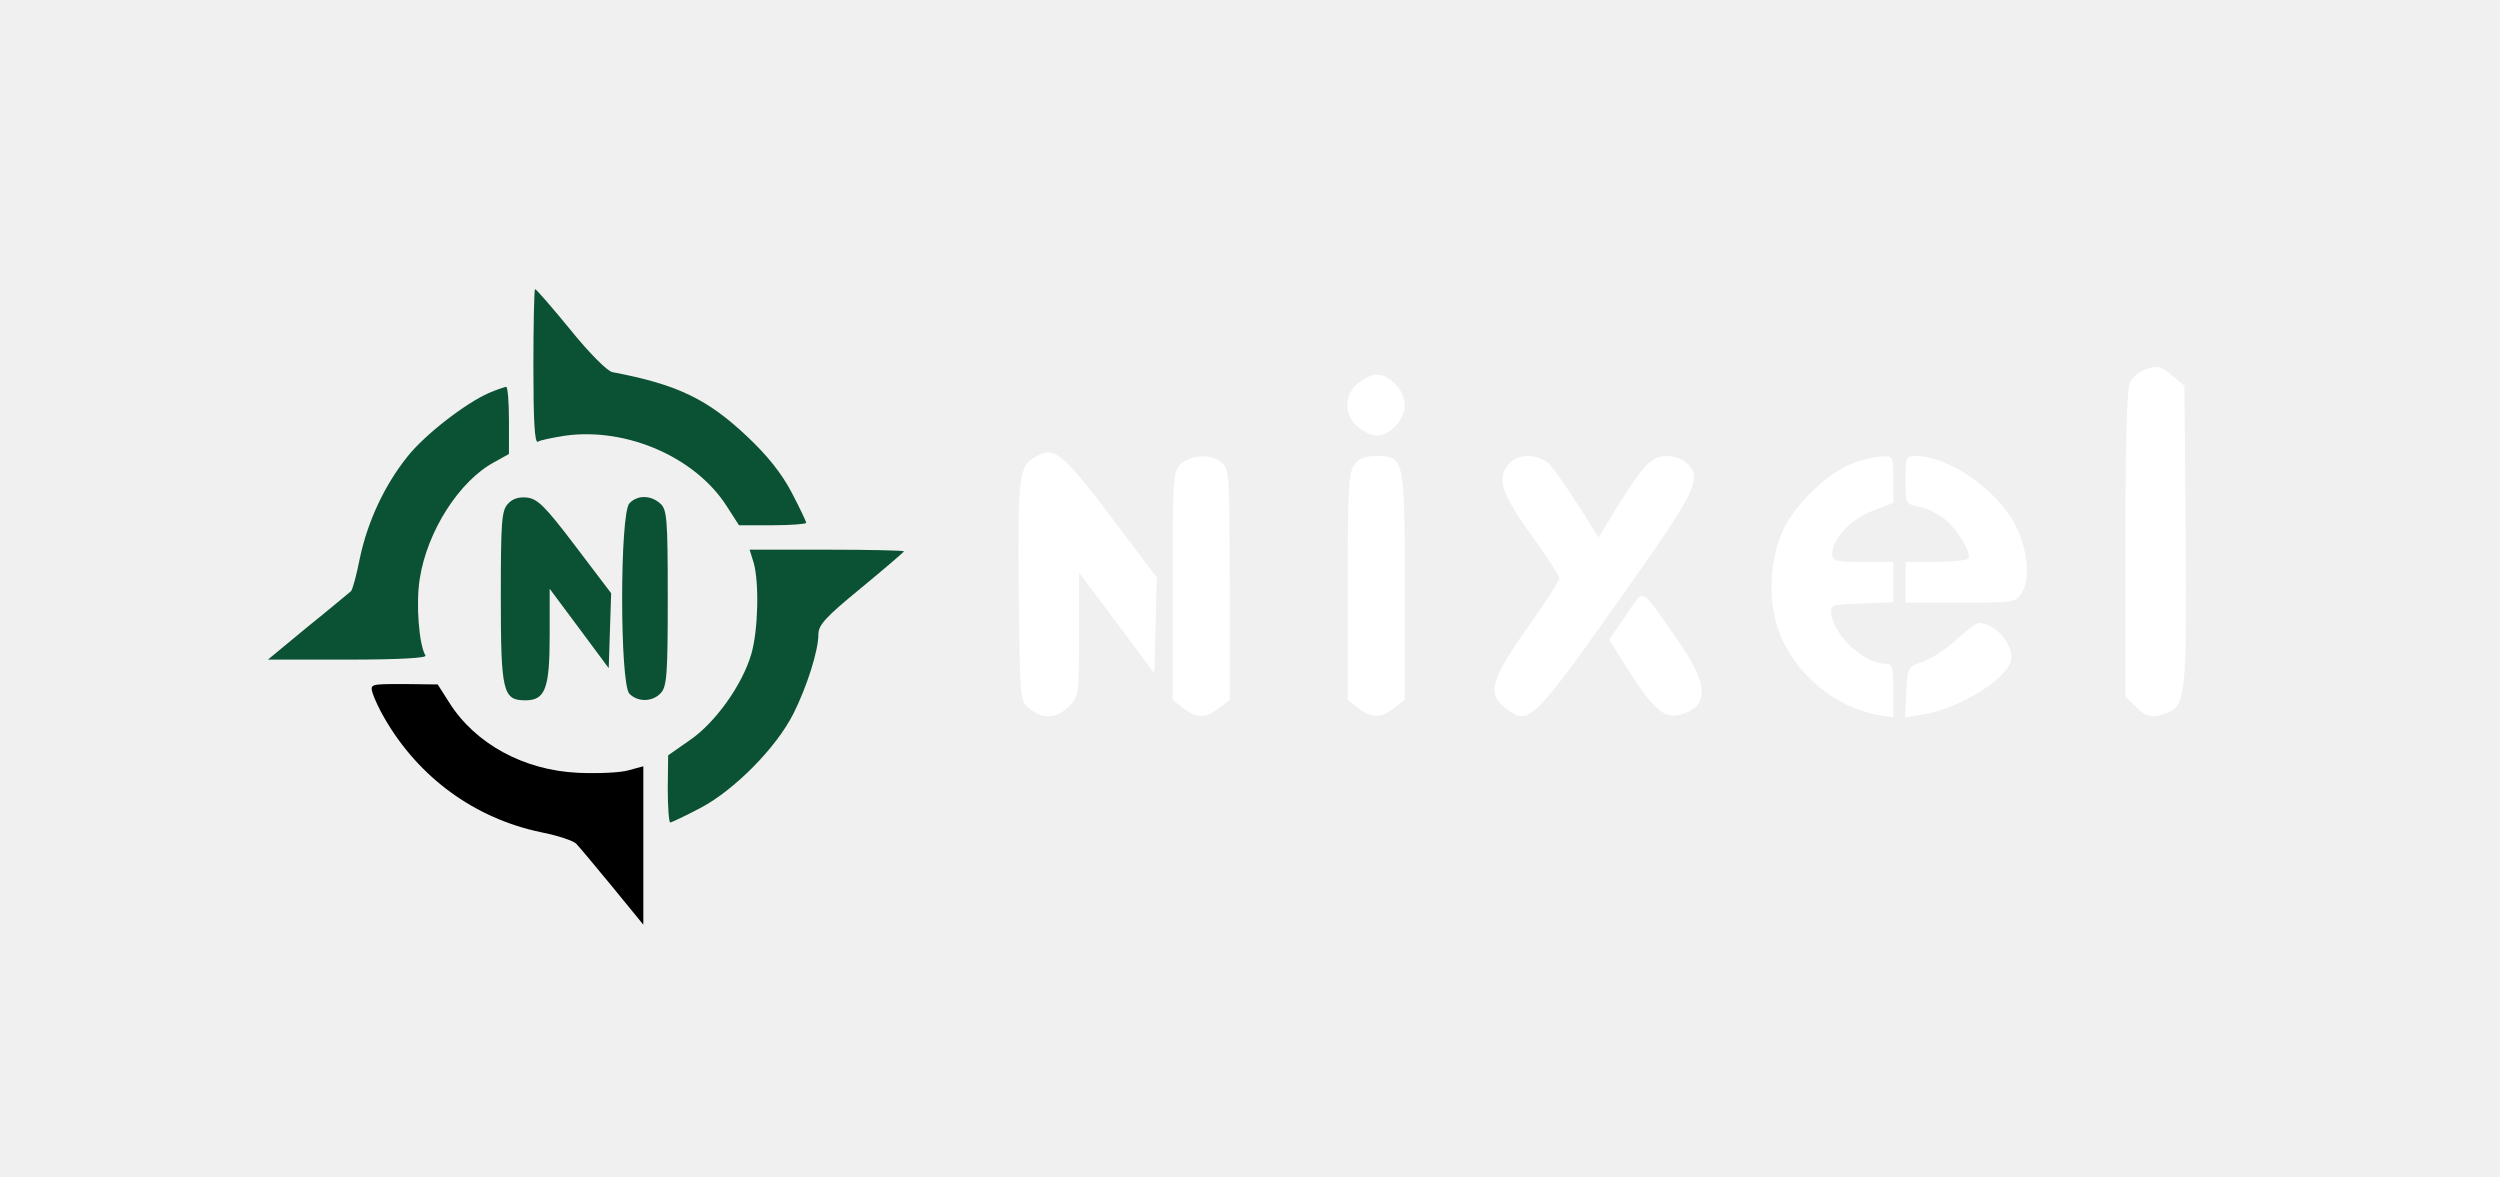
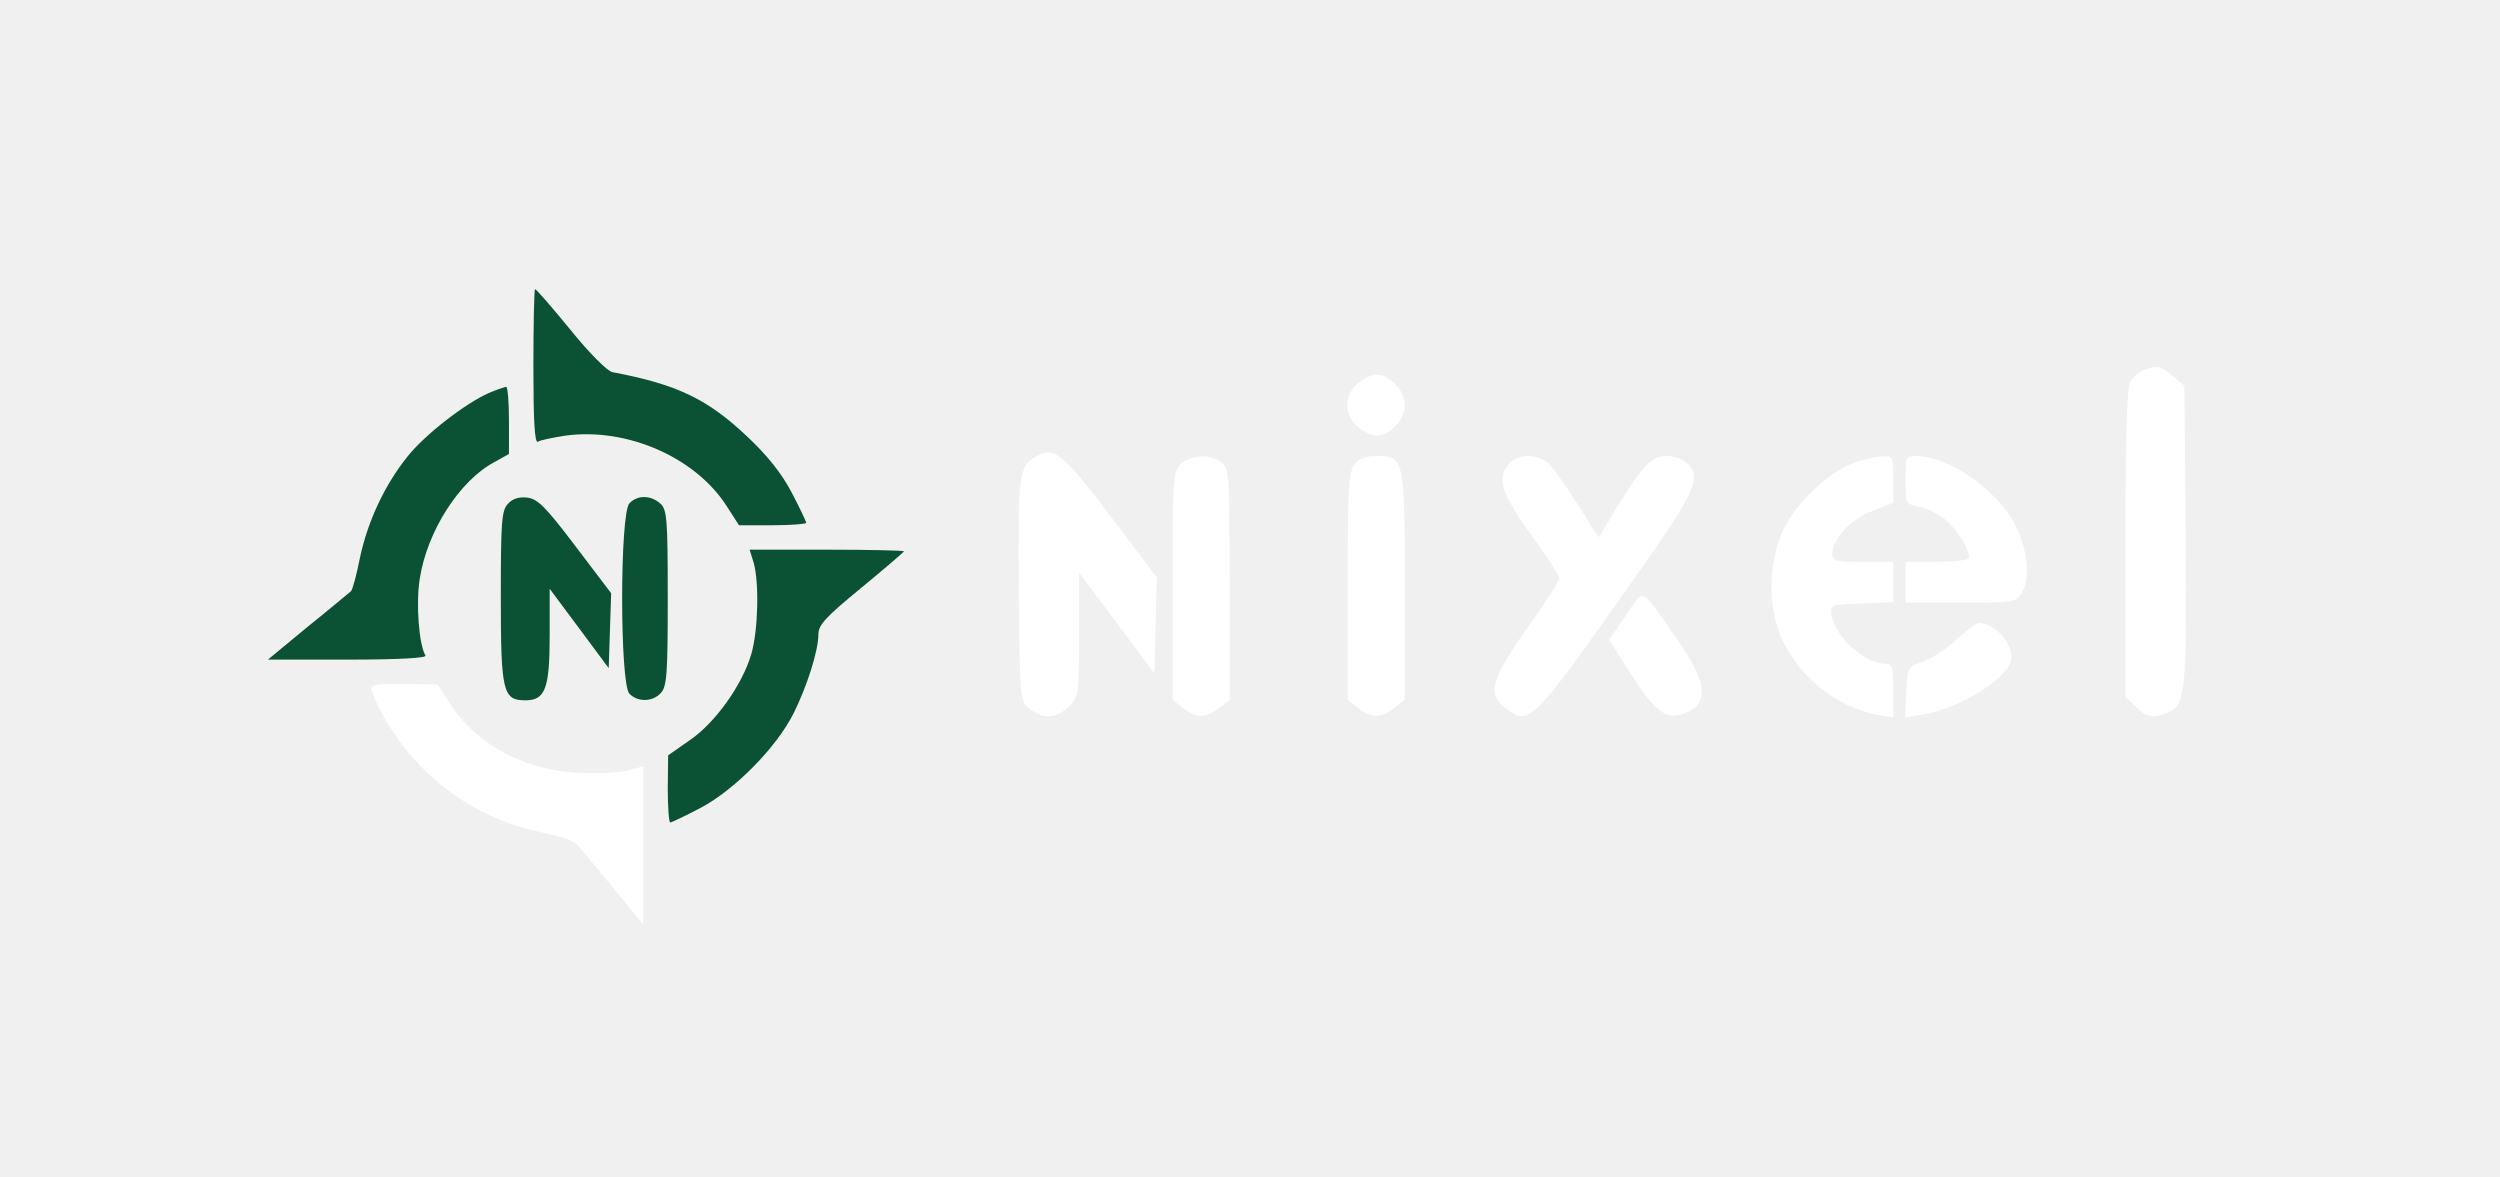
<svg xmlns="http://www.w3.org/2000/svg" version="1.0" width="614pt" height="289pt" viewBox="0 0 614 289" preserveAspectRatio="xMidYMid meet">
  <g transform="translate(0,289) scale(0.1,-0.1)" stroke="none" fill="#fff">
    <path fill="#0b5133" d="M1310 1989 c0 -131 3 -188 11 -184 5 4 36 10 67 15 152 21 322 -54 398 -175 l29 -45 83 0 c45 0 82 3 82 6 0 3 -16 37 -36 75 -24 46 -60 91 -108 136 -98 93 -173 129 -332 159 -12 2 -57 47 -103 104 -45 55 -84 100 -87 100 -2 0 -4 -86 -4 -191z" />
    <path d="M5263 1980 c-12 -5 -26 -18 -32 -29 -7 -13 -11 -149 -11 -396 l0 -376 25 -24 c26 -27 41 -30 79 -15 44 16 47 54 44 443 l-3 359 -28 24 c-30 26 -40 28 -74 14z" />
    <path d="M3336 1949 c-36 -28 -36 -80 0 -108 15 -12 34 -21 44 -21 34 0 70 39 70 75 0 36 -36 75 -70 75 -10 0 -29 -9 -44 -21z" />
    <path fill="#0b5133" d="M1201 1925 c-59 -26 -158 -103 -200 -156 -57 -71 -98 -160 -117 -249 -8 -41 -18 -78 -22 -82 -4 -3 -51 -43 -106 -87 l-98 -81 196 0 c127 0 195 4 191 10 -16 26 -24 128 -14 189 18 116 97 240 183 286 l36 20 0 82 c0 46 -3 83 -7 83 -5 -1 -23 -7 -42 -15z" />
    <path d="M2543 1768 c-40 -20 -44 -50 -41 -332 3 -268 3 -268 27 -287 32 -26 67 -24 96 6 24 23 25 28 25 176 l0 153 93 -124 92 -124 3 118 3 118 -112 148 c-96 128 -130 162 -159 159 -3 0 -15 -5 -27 -11z" />
    <path d="M2900 1750 c-19 -19 -20 -33 -20 -299 l0 -280 26 -20 c34 -26 54 -26 88 0 l26 20 0 283 c0 261 -1 284 -18 299 -25 23 -78 21 -102 -3z" />
    <path d="M3326 1748 c-14 -19 -16 -65 -16 -299 l0 -278 26 -20 c34 -26 54 -26 88 0 l26 20 0 278 c0 316 -1 321 -70 321 -29 0 -43 -6 -54 -22z" />
    <path d="M3707 1752 c-32 -35 -21 -72 53 -175 39 -53 70 -102 70 -108 0 -5 -36 -61 -81 -124 -90 -129 -98 -160 -47 -198 52 -39 66 -25 270 263 198 279 211 306 170 343 -10 10 -32 17 -49 17 -36 0 -56 -20 -123 -128 l-44 -72 -49 78 c-27 42 -58 87 -70 100 -25 27 -77 30 -100 4z" />
    <path d="M4553 1753 c-58 -20 -138 -95 -170 -157 -37 -73 -43 -180 -14 -257 39 -104 137 -186 244 -205 l37 -6 0 66 c0 60 -2 66 -20 66 -51 0 -124 67 -132 120 -3 25 -2 25 75 28 l77 3 0 49 0 50 -75 0 c-66 0 -75 2 -75 19 0 37 44 85 98 106 l52 20 0 58 c0 56 -1 57 -27 56 -16 0 -47 -7 -70 -16z" />
    <path d="M4680 1711 c0 -58 0 -59 32 -65 17 -3 46 -17 63 -30 32 -25 68 -84 59 -98 -3 -4 -39 -8 -80 -8 l-74 0 0 -50 0 -50 135 0 c133 0 135 0 151 25 21 33 14 106 -16 165 -45 87 -164 170 -245 170 -24 0 -25 -3 -25 -59z" />
    <path fill="#0b5133" d="M1247 1652 c-15 -16 -17 -45 -17 -228 0 -233 5 -254 60 -254 49 0 60 28 60 159 l0 115 73 -98 72 -97 3 92 3 92 -88 116 c-75 99 -93 116 -119 119 -20 2 -36 -3 -47 -16z" />
    <path fill="#0b5133" d="M1546 1654 c-24 -23 -24 -445 0 -468 21 -21 57 -20 77 2 15 16 17 48 17 234 0 195 -2 216 -18 231 -23 21 -56 22 -76 1z" />
    <path fill="#0b5133" d="M1851 1508 c14 -50 11 -168 -6 -225 -22 -75 -88 -168 -151 -211 l-53 -37 -1 -82 c0 -46 3 -83 6 -83 3 0 37 16 75 36 83 44 186 148 228 232 33 66 61 154 61 194 0 23 17 42 105 114 58 48 105 88 105 90 0 2 -85 4 -189 4 l-190 0 10 -32z" />
    <path d="M3993 1378 l-41 -59 51 -81 c57 -89 85 -113 121 -104 74 19 74 72 -1 180 -98 140 -83 133 -130 64z" />
    <path d="M4805 1319 c-25 -23 -62 -47 -82 -54 -38 -13 -38 -13 -41 -75 l-3 -62 43 7 c96 16 218 94 218 140 0 40 -43 85 -81 85 -5 0 -30 -19 -54 -41z" />
-     <path fill="currentColor" d="M915 1188 c4 -13 17 -41 30 -63 84 -145 221 -245 384 -279 41 -8 79 -21 86 -28 7 -7 47 -55 89 -106 l76 -93 0 195 0 194 -37 -10 c-21 -6 -76 -8 -123 -6 -133 6 -253 71 -317 173 l-28 44 -83 1 c-82 0 -83 0 -77 -22z" />
+     <path fill="currentc∫olor" d="M915 1188 c4 -13 17 -41 30 -63 84 -145 221 -245 384 -279 41 -8 79 -21 86 -28 7 -7 47 -55 89 -106 l76 -93 0 195 0 194 -37 -10 c-21 -6 -76 -8 -123 -6 -133 6 -253 71 -317 173 l-28 44 -83 1 c-82 0 -83 0 -77 -22z" />
  </g>
</svg>
